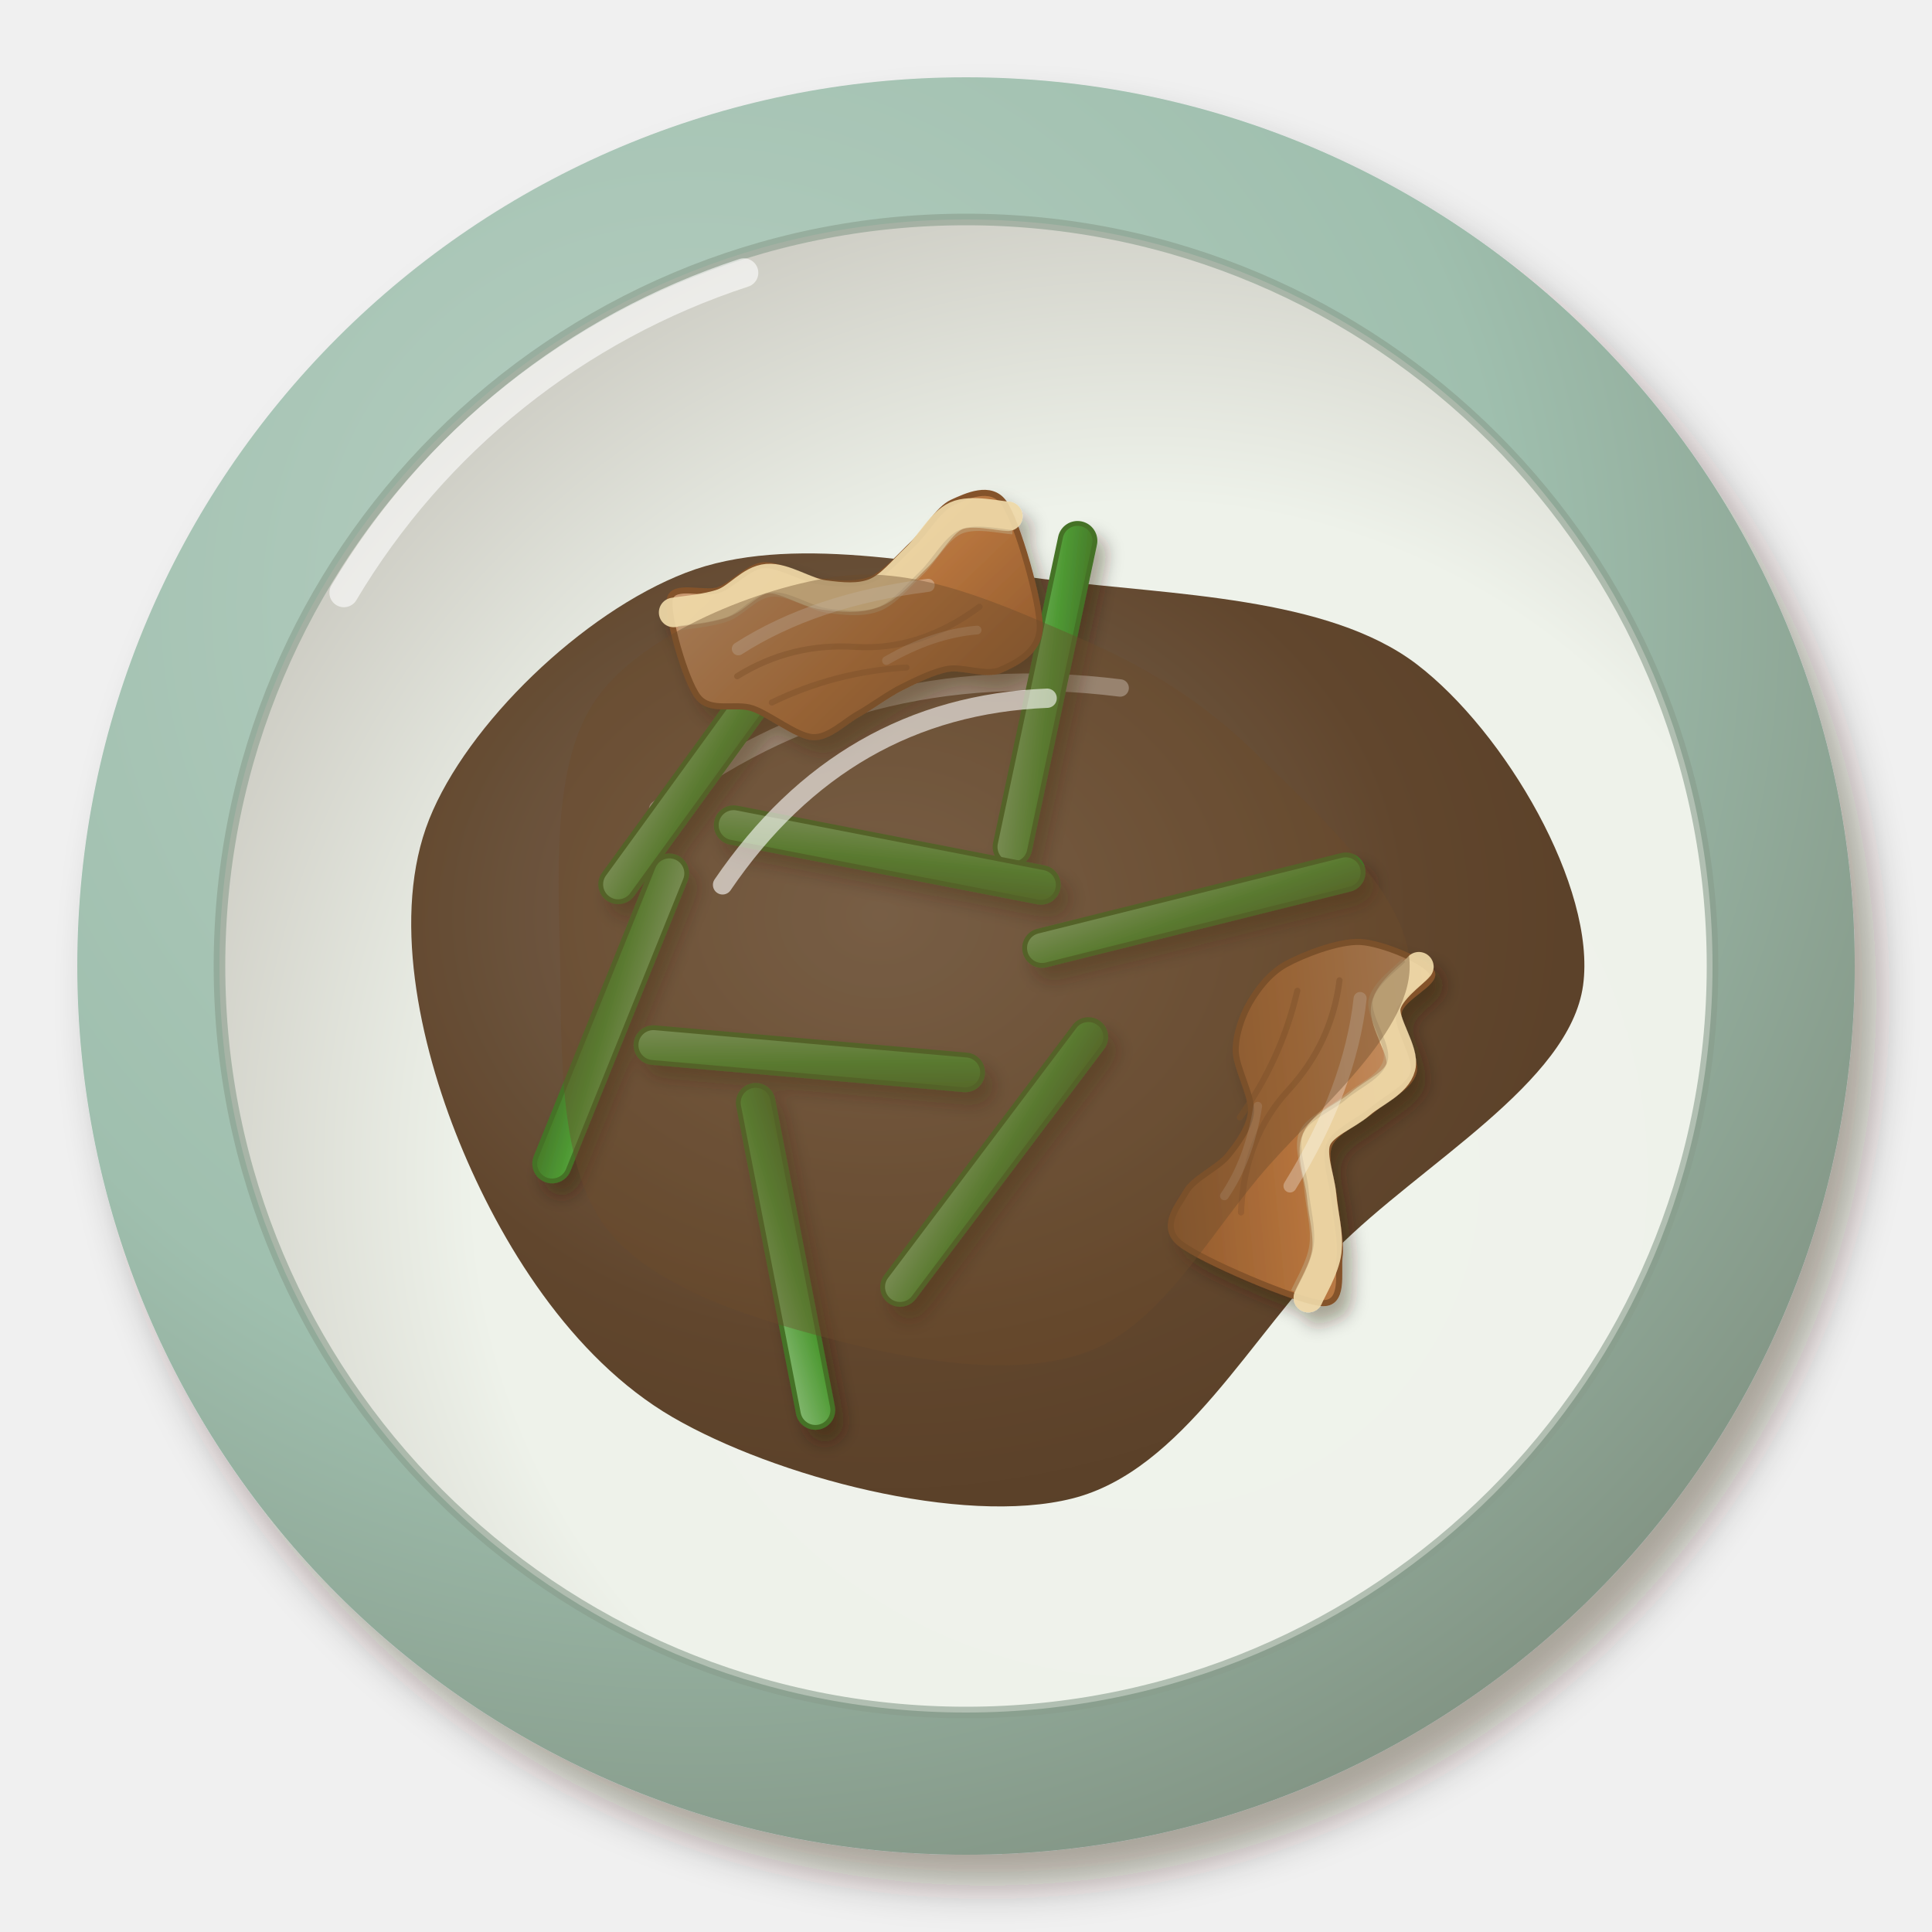
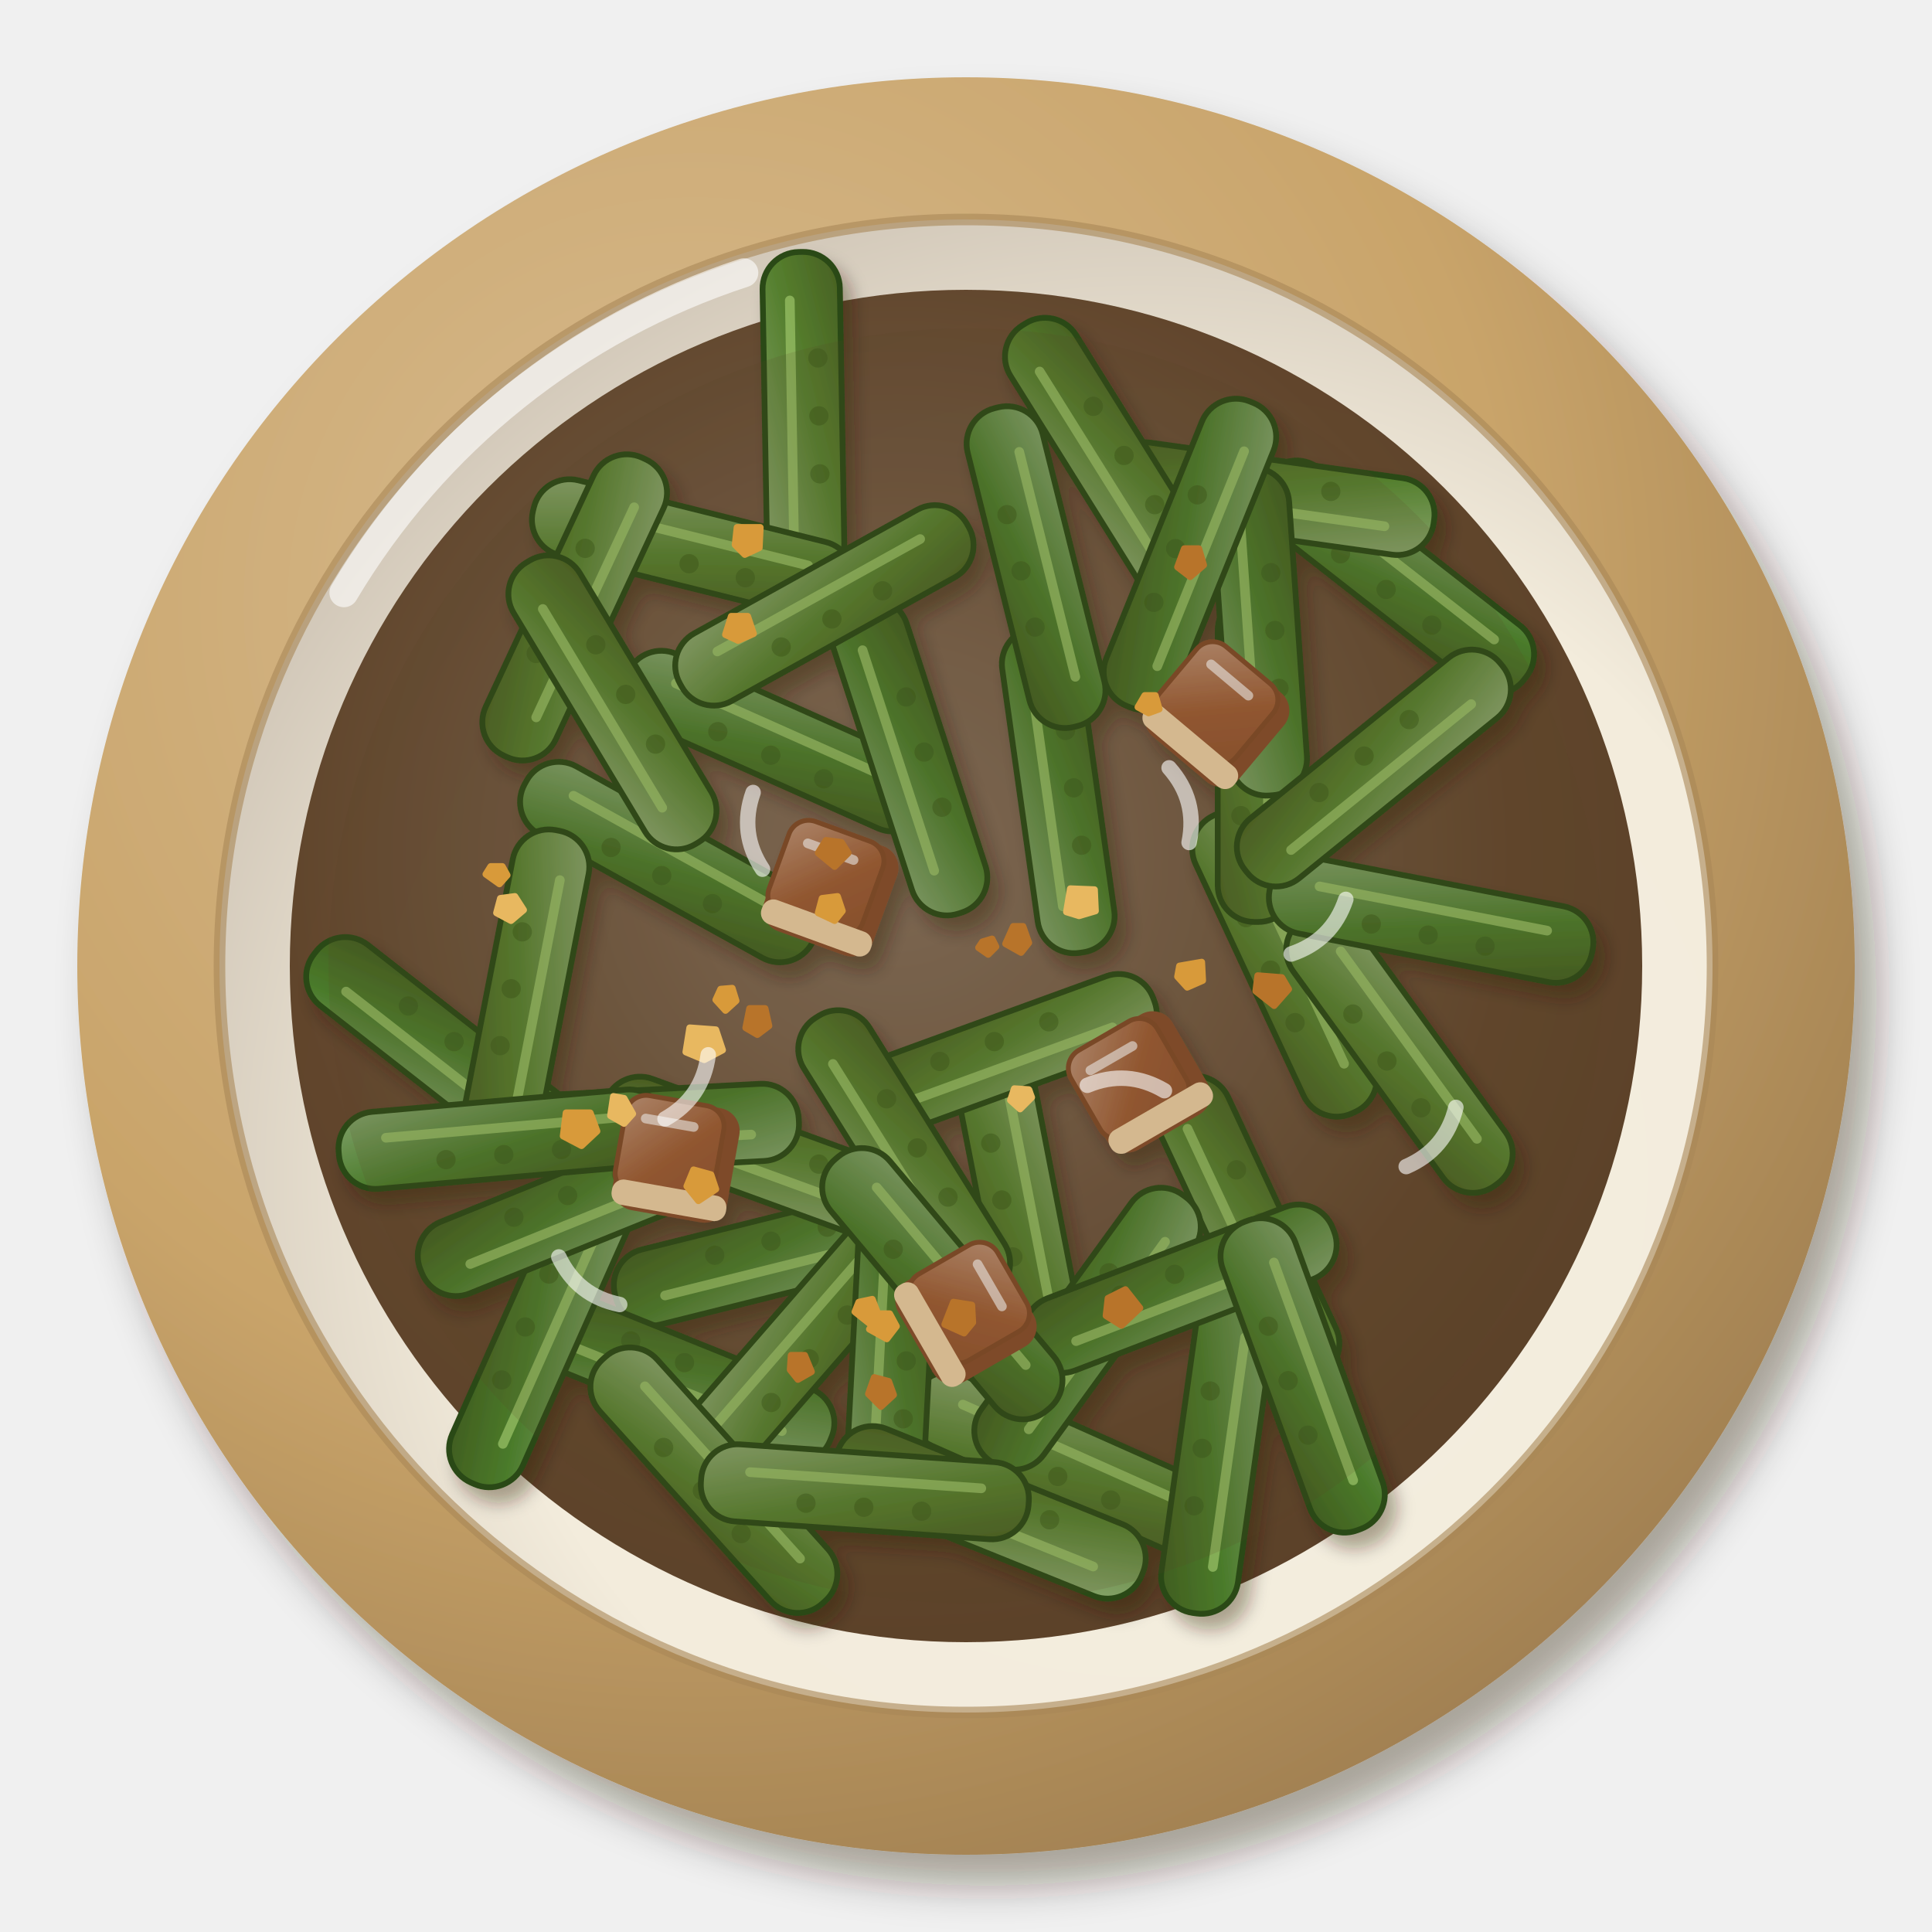
<svg xmlns="http://www.w3.org/2000/svg" viewBox="0 0 200 200" width="400" height="400">
  <defs>
    <filter id="ph_adobong_sitaw-1" x="-30%" y="-30%" width="160%" height="160%">
      <feDropShadow dx="2.24" dy="3.2" stdDeviation="2.08" flood-color="#2b1607" flood-opacity=".36" />
    </filter>
    <radialGradient id="ph_adobong_sitaw-2" cx="0.35" cy="0.3" r=".75">
-       <stop offset="0" stop-color="#b7cfc2" />
-       <stop offset=".6" stop-color="#9fbfae" />
-       <stop offset="1" stop-color="#829484" />
+       <stop offset="0" stop-color="#d7bb8f" />
+       <stop offset=".6" stop-color="#c9a46a" />
+       <stop offset="1" stop-color="#a18051" />
    </radialGradient>
    <radialGradient id="ph_adobong_sitaw-3" cx="0.62" cy="0.64" r=".75">
-       <stop offset="0" stop-color="#f0f3ec" />
-       <stop offset=".6" stop-color="#eef2ea" />
-       <stop offset="1" stop-color="#c3c1b8" />
+       <stop offset="0" stop-color="#f4eee0" />
+       <stop offset=".6" stop-color="#f3ecdc" />
+       <stop offset="1" stop-color="#c7bcad" />
    </radialGradient>
-     <radialGradient id="ph_adobong_sitaw-4" cx="0.4" cy="0.38" r=".75">
-       <stop offset="0" stop-color="#7b6550" />
+     <radialGradient id="ph_adobong_sitaw-4" cx="0.45" cy="0.42" r=".75">
+       <stop offset="0" stop-color="#7e6854" />
      <stop offset=".6" stop-color="#5a3e24" />
-       <stop offset="1" stop-color="#4f351d" />
+       <stop offset="1" stop-color="#4e341d" />
    </radialGradient>
    <filter id="ph_adobong_sitaw-5" x="-30%" y="-30%" width="160%" height="160%">
      <feDropShadow dx="0.98" dy="1.4" stdDeviation="0.91" flood-color="#2b1607" flood-opacity=".36" />
    </filter>
-     <linearGradient id="ph_adobong_sitaw-6" x1="0" y1="0" x2="1" y2="1">
-       <stop offset="0" stop-color="#84b871" />
-       <stop offset=".55" stop-color="#4f9a34" />
-       <stop offset="1" stop-color="#467929" />
+     <linearGradient id="ph_adobong_sitaw-7" x1="0" y1="0" x2="1" y2="1">
+       <stop offset="0" stop-color="#88a56d" />
+       <stop offset=".55" stop-color="#557f2e" />
+       <stop offset="1" stop-color="#485f22" />
    </linearGradient>
-     <linearGradient id="ph_adobong_sitaw-7" x1="0" y1="0" x2="1" y2="1">
-       <stop offset="0" stop-color="#cb9d77" />
-       <stop offset=".55" stop-color="#b5733c" />
-       <stop offset="1" stop-color="#8b572c" />
+     <g id="ph_adobong_sitaw-6">
+       <rect x="-17" y="-4" width="34" height="8" rx="3.8" fill="url(#ph_adobong_sitaw-7)" stroke="#2a4a16" stroke-width=".6" />
+       <path d="M-12,-1.2 L12,-1.2" stroke="#9cc46a" stroke-width="1" stroke-linecap="round" opacity=".7" />
+       <path d="M-6,1.6 L-6,1.6 M0,1.6 L0,1.6 M6,1.6 L6,1.6" stroke="#3a5a1a" stroke-width="2" stroke-linecap="round" opacity=".5" />
+     </g>
+     <linearGradient id="ph_adobong_sitaw-9" x1="0" y1="0" x2="1" y2="1">
+       <stop offset="0" stop-color="#80a26a" />
+       <stop offset=".55" stop-color="#4a7a2a" />
+       <stop offset="1" stop-color="#405b1f" />
+     </linearGradient>
+     <g id="ph_adobong_sitaw-8">
+       <rect x="-17" y="-4" width="34" height="8" rx="3.8" fill="url(#ph_adobong_sitaw-9)" stroke="#2a4a16" stroke-width=".6" />
+       <path d="M-12,-1.2 L12,-1.2" stroke="#9cc46a" stroke-width="1" stroke-linecap="round" opacity=".7" />
+       <path d="M-6,1.6 L-6,1.6 M0,1.6 L0,1.6 M6,1.6 L6,1.6" stroke="#3a5a1a" stroke-width="2" stroke-linecap="round" opacity=".5" />
+     </g>
+     <linearGradient id="ph_adobong_sitaw-10" x1="0" y1="0" x2="1" y2="1">
+       <stop offset="0" stop-color="#ba8f74" />
+       <stop offset=".55" stop-color="#9a5a32" />
+       <stop offset="1" stop-color="#8d522d" />
    </linearGradient>
  </defs>
  <g filter="url(#ph_adobong_sitaw-1)">
    <circle cx="100" cy="100" r="92" fill="url(#ph_adobong_sitaw-2)" />
  </g>
  <circle cx="100" cy="100" r="77.28" fill="url(#ph_adobong_sitaw-3)" />
-   <circle cx="100" cy="100" r="77.28" fill="none" stroke="#889d8c" stroke-width="1.2" opacity=".6" />
+   <circle cx="100" cy="100" r="77.28" fill="none" stroke="#a98756" stroke-width="1.2" opacity=".6" />
  <path d="M35.6,61.36 A75.44,75.44 0 0 1 77,28.24" stroke="#fff" stroke-width="3" fill="none" stroke-linecap="round" opacity=".6" />
-   <path transform="translate(100 102)" d="M63.88,0C62.49,10.1 47.12,18.47 38.31,27.33C29.5,36.18 22.47,50.22 11.02,53.12C-0.43,56.01 -19.79,50.85 -30.37,44.71C-40.94,38.56 -48.25,26.54 -52.45,16.23C-56.65,5.91 -59.48,-7.37 -55.57,-17.19C-51.66,-27.01 -39.72,-38.58 -29.01,-42.71C-18.3,-46.84 -3.9,-43.55 8.71,-41.97C21.31,-40.4 37.43,-40.25 46.63,-33.26C55.82,-26.26 65.26,-10.1 63.88,0Z" fill="url(#ph_adobong_sitaw-4)" opacity="0.95" />
-   <path transform="translate(100 102)" d="M-31.92,-18.24 Q-11.4,-34.2 15.96,-30.78" stroke="#fff" stroke-width="1.8" fill="none" stroke-linecap="round" opacity=".5" />
+   <circle cx="100" cy="100" r="70" fill="url(#ph_adobong_sitaw-4)" opacity="0.95" />
  <g filter="url(#ph_adobong_sitaw-5)">
-     <g transform="translate(63.22 105.43) rotate(112)">
-       <rect x="-18" y="-1.8" width="36" height="3.6" rx="1.8" fill="url(#ph_adobong_sitaw-6)" stroke="#447226" stroke-width=".5" />
+     <use href="#ph_adobong_sitaw-6" transform="translate(110.15 151.38) rotate(24)" />
+     <use href="#ph_adobong_sitaw-8" transform="translate(69.28 89.24) rotate(29)" />
+     <use href="#ph_adobong_sitaw-6" transform="translate(129.09 127.22) rotate(245)" />
+     <use href="#ph_adobong_sitaw-8" transform="translate(126.03 150.16) rotate(98)" />
+     <use href="#ph_adobong_sitaw-6" transform="translate(83.17 43.08) rotate(269)" />
+     <use href="#ph_adobong_sitaw-8" transform="translate(46.02 109.09) rotate(218)" />
+     <use href="#ph_adobong_sitaw-6" transform="translate(105.28 123.92) rotate(79)" />
+     <use href="#ph_adobong_sitaw-8" transform="translate(144.48 59.76) rotate(38)" />
+     <use href="#ph_adobong_sitaw-6" transform="translate(103.48 109.33) rotate(160)" />
+     <use href="#ph_adobong_sitaw-8" transform="translate(80.2 130.04) rotate(166)" />
+     <use href="#ph_adobong_sitaw-6" transform="translate(71.72 56.8) rotate(14)" />
+     <use href="#ph_adobong_sitaw-8" transform="translate(80.44 76.72) rotate(24)" />
+     <use href="#ph_adobong_sitaw-6" transform="translate(132.98 99.75) rotate(65)" />
+     <use href="#ph_adobong_sitaw-8" transform="translate(112.58 137.55) rotate(126)" />
+     <use href="#ph_adobong_sitaw-6" transform="translate(130.06 78.44) rotate(90)" />
+     <use href="#ph_adobong_sitaw-8" transform="translate(70.26 142.54) rotate(202)" />
+     <use href="#ph_adobong_sitaw-6" transform="translate(82.56 139.61) rotate(311)" />
+     <use href="#ph_adobong_sitaw-8" transform="translate(109.55 81.78) rotate(262)" />
+     <use href="#ph_adobong_sitaw-6" transform="translate(144.87 108.89) rotate(54)" />
+     <use href="#ph_adobong_sitaw-8" transform="translate(148.15 95.23) rotate(11)" />
+     <use href="#ph_adobong_sitaw-6" transform="translate(78.58 119.96) rotate(200)" />
+     <use href="#ph_adobong_sitaw-8" transform="translate(92.22 140.8) rotate(273)" />
+     <use href="#ph_adobong_sitaw-6" transform="translate(73.9 153.23) rotate(48)" />
+     <use href="#ph_adobong_sitaw-8" transform="translate(94.14 78.35) rotate(252)" />
+     <use href="#ph_adobong_sitaw-6" transform="translate(131.6 51.62) rotate(188)" />
+     <use href="#ph_adobong_sitaw-8" transform="translate(122.17 133.41) rotate(159)" />
+     <use href="#ph_adobong_sitaw-6" transform="translate(59.49 62.88) rotate(115)" />
+     <use href="#ph_adobong_sitaw-8" transform="translate(134.85 142.38) rotate(70)" />
+     <use href="#ph_adobong_sitaw-6" transform="translate(102.49 156.56) rotate(202)" />
+     <use href="#ph_adobong_sitaw-8" transform="translate(55.84 138.02) rotate(114)" />
+     <use href="#ph_adobong_sitaw-6" transform="translate(89.53 154.43) rotate(4)" />
+     <use href="#ph_adobong_sitaw-8" transform="translate(107.25 58.71) rotate(76)" />
+     <use href="#ph_adobong_sitaw-6" transform="translate(93.6 119.68) rotate(238)" />
+     <use href="#ph_adobong_sitaw-8" transform="translate(65.72 116.88) rotate(177)" />
+     <use href="#ph_adobong_sitaw-6" transform="translate(115 48) rotate(238)" />
+     <use href="#ph_adobong_sitaw-8" transform="translate(59.36 125.24) rotate(158)" />
+     <use href="#ph_adobong_sitaw-6" transform="translate(54.49 102.66) rotate(101)" />
+     <use href="#ph_adobong_sitaw-8" transform="translate(130.38 65.38) rotate(266)" />
+     <use href="#ph_adobong_sitaw-6" transform="translate(142.22 79.51) rotate(141)" />
+     <use href="#ph_adobong_sitaw-8" transform="translate(97.55 132.89) rotate(50)" />
+     <use href="#ph_adobong_sitaw-6" transform="translate(85.34 62.67) rotate(331)" />
+     <use href="#ph_adobong_sitaw-8" transform="translate(123.18 57.39) rotate(112)" />
+     <use href="#ph_adobong_sitaw-6" transform="translate(63.4 72.71) rotate(239)" />
+     <use href="#ph_adobong_sitaw-8" transform="translate(52.01 117.93) rotate(355)" />
+     <g transform="translate(86 92) rotate(20)">
+       <rect x="-6" y="-6" width="12" height="12" rx="2.4" fill="#844c29" />
+       <rect x="-6" y="-6" width="10.32" height="10.32" rx="2.16" fill="url(#ph_adobong_sitaw-10)" stroke="#7e4927" stroke-width=".5" />
+       <rect x="-6" y="3" width="12" height="2.64" rx="1.2" fill="#e8cba0" />
+       <path d="M-3.84,-3.6 L1.2,-3.6" stroke="#fff" stroke-width="1" stroke-linecap="round" opacity=".6" />
    </g>
-     <g transform="translate(102.92 120.29) rotate(307)">
-       <rect x="-18" y="-1.8" width="36" height="3.6" rx="1.8" fill="url(#ph_adobong_sitaw-6)" stroke="#447226" stroke-width=".5" />
+     <g transform="translate(118 112) rotate(-30)">
+       <rect x="-6" y="-6" width="12" height="12" rx="2.4" fill="#844c29" />
+       <rect x="-6" y="-6" width="10.32" height="10.32" rx="2.16" fill="url(#ph_adobong_sitaw-10)" stroke="#7e4927" stroke-width=".5" />
+       <rect x="-6" y="3" width="12" height="2.64" rx="1.2" fill="#e8cba0" />
+       <path d="M-3.84,-3.6 L1.2,-3.6" stroke="#fff" stroke-width="1" stroke-linecap="round" opacity=".6" />
    </g>
-     <g transform="translate(108.18 71.83) rotate(282)">
-       <rect x="-18" y="-1.8" width="36" height="3.6" rx="1.8" fill="url(#ph_adobong_sitaw-6)" stroke="#447226" stroke-width=".5" />
+     <g transform="translate(100 136) rotate(60)">
+       <rect x="-6" y="-6" width="12" height="12" rx="2.4" fill="#844c29" />
+       <rect x="-6" y="-6" width="10.32" height="10.32" rx="2.16" fill="url(#ph_adobong_sitaw-10)" stroke="#7e4927" stroke-width=".5" />
+       <rect x="-6" y="3" width="12" height="2.64" rx="1.2" fill="#e8cba0" />
+       <path d="M-3.84,-3.6 L1.2,-3.6" stroke="#fff" stroke-width="1" stroke-linecap="round" opacity=".6" />
    </g>
-     <g transform="translate(123.59 94.22) rotate(346)">
-       <rect x="-18" y="-1.8" width="36" height="3.6" rx="1.8" fill="url(#ph_adobong_sitaw-6)" stroke="#447226" stroke-width=".5" />
+     <g transform="translate(70 120) rotate(10)">
+       <rect x="-6" y="-6" width="12" height="12" rx="2.4" fill="#844c29" />
+       <rect x="-6" y="-6" width="10.32" height="10.32" rx="2.16" fill="url(#ph_adobong_sitaw-10)" stroke="#7e4927" stroke-width=".5" />
+       <rect x="-6" y="3" width="12" height="2.64" rx="1.2" fill="#e8cba0" />
+       <path d="M-3.84,-3.6 L1.2,-3.6" stroke="#fff" stroke-width="1" stroke-linecap="round" opacity=".6" />
    </g>
-     <g transform="translate(91.85 88.51) rotate(11)">
-       <rect x="-18" y="-1.8" width="36" height="3.6" rx="1.8" fill="url(#ph_adobong_sitaw-6)" stroke="#447226" stroke-width=".5" />
-     </g>
-     <g transform="translate(73.51 78.44) rotate(306)">
-       <rect x="-18" y="-1.8" width="36" height="3.6" rx="1.8" fill="url(#ph_adobong_sitaw-6)" stroke="#447226" stroke-width=".5" />
-     </g>
-     <g transform="translate(83.78 109.6) rotate(5)">
-       <rect x="-18" y="-1.8" width="36" height="3.6" rx="1.8" fill="url(#ph_adobong_sitaw-6)" stroke="#447226" stroke-width=".5" />
-     </g>
-     <g transform="translate(81.32 130.06) rotate(259)">
-       <rect x="-18" y="-1.8" width="36" height="3.6" rx="1.8" fill="url(#ph_adobong_sitaw-6)" stroke="#447226" stroke-width=".5" />
-     </g>
-     <g transform="translate(134.22 114.26) rotate(113) scale(0.9)">
-       <path d="M-20,-8.39C-19.14,-9.47 -16,-6.31 -14.29,-6.7C-12.57,-7.09 -10.29,-10.73 -8.57,-10.98C-6.86,-11.23 -4.57,-9.21 -2.86,-8.36C-1.14,-7.51 1.14,-5.31 2.86,-5.31C4.57,-5.31 6.86,-7.44 8.57,-8.36C10.29,-9.28 12.57,-10.96 14.29,-11.44C16,-11.92 19.14,-14.19 20,-11.56C20.86,-8.93 20.86,3.21 20,6.11C19.14,9 16,7.92 14.29,7.74C12.57,7.57 10.29,5.42 8.57,4.93C6.86,4.44 4.57,3.89 2.86,4.48C1.14,5.06 -1.14,8.06 -2.86,8.82C-4.57,9.57 -6.86,9.71 -8.57,9.5C-10.29,9.29 -12.57,8.75 -14.29,7.4C-16,6.06 -19.14,2.88 -20,0.51C-20.86,-1.86 -20.86,-7.3 -20,-8.39Z" fill="url(#ph_adobong_sitaw-7)" stroke="#845229" stroke-width=".7" />
-       <path d="M-20,-6.79C-19.05,-6.51 -16.19,-4.67 -14.29,-5.1C-12.38,-5.54 -10.48,-9.1 -8.57,-9.38C-6.67,-9.66 -4.76,-7.71 -2.86,-6.76C-0.95,-5.82 0.95,-3.71 2.86,-3.71C4.76,-3.71 6.67,-5.73 8.57,-6.76C10.48,-7.78 12.38,-9.31 14.29,-9.84C16.19,-10.38 19.05,-9.94 20,-9.96" stroke="#efd9a8" stroke-width="3.4" fill="none" stroke-linecap="round" opacity=".92" />
-       <path d="M-20,-6.79C-19.05,-6.51 -16.19,-4.67 -14.29,-5.1C-12.38,-5.54 -10.48,-9.1 -8.57,-9.38C-6.67,-9.66 -4.76,-7.71 -2.86,-6.76C-0.95,-5.82 0.95,-3.71 2.86,-3.71C4.76,-3.71 6.67,-5.73 8.57,-6.76C10.48,-7.78 12.38,-9.31 14.29,-9.84C16.19,-10.38 19.05,-9.94 20,-9.96" stroke="#bea880" stroke-width=".5" fill="none" transform="translate(0 1.9)" opacity=".5" />
-       <path d="M-15,1 Q-8,-1 -1,1.5 T14,1 M-12,5 Q-4,3.6 4,5.4" stroke="#845229" stroke-width=".7" fill="none" stroke-linecap="round" opacity=".45" />
-       <path d="M-14,-2 Q-4,-5 9,-3" stroke="#fff" stroke-width="1.5" fill="none" stroke-linecap="round" opacity="0.3" />
-       <path d="M2,4 Q8,2.5 13,3.5" stroke="#fff" stroke-width="1" fill="none" stroke-linecap="round" opacity="0.18" />
-     </g>
-     <g transform="translate(89.04 65.42) rotate(344) scale(0.9)">
-       <path d="M-20,-9.67C-19.14,-11.33 -16,-9 -14.29,-9.12C-12.57,-9.23 -10.29,-10.79 -8.57,-10.44C-6.86,-10.1 -4.57,-7.6 -2.86,-6.85C-1.14,-6.1 1.14,-5.28 2.86,-5.45C4.57,-5.63 6.86,-7.14 8.57,-8.03C10.29,-8.92 12.57,-11.14 14.29,-11.39C16,-11.64 19.14,-12.2 20,-9.71C20.86,-7.21 20.86,2.48 20,5.23C19.14,7.98 16,8.4 14.29,8.65C12.57,8.89 10.29,7.06 8.57,6.87C6.86,6.69 4.57,7.11 2.86,7.43C1.14,7.75 -1.14,8.61 -2.86,9.02C-4.57,9.42 -6.86,10.73 -8.57,10.13C-10.29,9.54 -12.57,6.28 -14.29,5.06C-16,3.84 -19.14,4.21 -20,2C-20.86,-0.21 -20.86,-8 -20,-9.67Z" fill="url(#ph_adobong_sitaw-7)" stroke="#845229" stroke-width=".7" />
-       <path d="M-20,-8.07C-19.05,-7.97 -16.19,-7.39 -14.29,-7.52C-12.38,-7.65 -10.48,-9.22 -8.57,-8.84C-6.67,-8.47 -4.76,-6.08 -2.86,-5.25C-0.95,-4.42 0.95,-3.66 2.86,-3.85C4.76,-4.05 6.67,-5.44 8.57,-6.43C10.48,-7.42 12.38,-9.51 14.29,-9.79C16.19,-10.07 19.05,-8.39 20,-8.11" stroke="#efd9a8" stroke-width="3.4" fill="none" stroke-linecap="round" opacity=".92" />
-       <path d="M-20,-8.07C-19.05,-7.97 -16.19,-7.39 -14.29,-7.52C-12.38,-7.65 -10.48,-9.22 -8.57,-8.84C-6.67,-8.47 -4.76,-6.08 -2.86,-5.25C-0.95,-4.42 0.95,-3.66 2.86,-3.85C4.76,-4.05 6.67,-5.44 8.57,-6.43C10.48,-7.42 12.38,-9.51 14.29,-9.79C16.19,-10.07 19.05,-8.39 20,-8.11" stroke="#bea880" stroke-width=".5" fill="none" transform="translate(0 1.9)" opacity=".5" />
-       <path d="M-15,1 Q-8,-1 -1,1.5 T14,1 M-12,5 Q-4,3.6 4,5.4" stroke="#845229" stroke-width=".7" fill="none" stroke-linecap="round" opacity=".45" />
-       <path d="M-14,-2 Q-4,-5 9,-3" stroke="#fff" stroke-width="1.5" fill="none" stroke-linecap="round" opacity="0.3" />
-       <path d="M2,4 Q8,2.5 13,3.5" stroke="#fff" stroke-width="1" fill="none" stroke-linecap="round" opacity="0.18" />
+     <g transform="translate(126 74) rotate(40)">
+       <rect x="-6" y="-6" width="12" height="12" rx="2.4" fill="#844c29" />
+       <rect x="-6" y="-6" width="10.32" height="10.32" rx="2.16" fill="url(#ph_adobong_sitaw-10)" stroke="#7e4927" stroke-width=".5" />
+       <rect x="-6" y="3" width="12" height="2.64" rx="1.2" fill="#e8cba0" />
+       <path d="M-3.84,-3.6 L1.2,-3.6" stroke="#fff" stroke-width="1" stroke-linecap="round" opacity=".6" />
    </g>
  </g>
-   <path transform="translate(100 100)" d="M45.93,0C45.94,7.31 35.73,15.33 30.23,21.96C24.73,28.6 20.08,36.97 12.93,39.8C5.78,42.63 -4.29,41.07 -12.66,38.95C-21.02,36.83 -32.39,33.58 -37.28,27.08C-42.17,20.59 -41.86,9.14 -42.01,0C-42.17,-9.14 -43.02,-21.03 -38.2,-27.75C-33.38,-34.48 -21.33,-39.27 -13.11,-40.35C-4.89,-41.43 3.91,-37.31 11.12,-34.23C18.33,-31.15 24.33,-27.6 30.13,-21.89C35.94,-16.19 45.91,-7.31 45.93,0Z" fill="#6b4a2a" opacity="0.4" />
-   <path transform="translate(100 100)" d="M-25.2,-8.4 Q-12.6,-26.88 8.4,-27.72" stroke="#fff" stroke-width="2" fill="none" stroke-linecap="round" opacity=".6" />
+   <circle cx="100" cy="100" r="66" fill="#5a3e24" opacity="0.14" />
+   <path d="M92.8,137.3L91.8,138.6L90,137.6L91.2,136L92.1,136ZM74.1,123.1L72.3,124.3L71.1,122.8L71.8,121.1L73.6,121.6ZM61.8,117.1L60.2,118.6L58.3,117.6L58.6,115.2L61.1,115.2ZM78,65.6L76.4,66.3L75.1,65.7L75.7,63.8L77.4,63.8ZM52.5,90.6L51.7,91.5L50.3,90.5L50.8,89.7L52,89.7ZM124.5,101.5L122.9,102.2L121.9,101.1L122.1,100L124.4,99.6ZM87.2,94.3L86.4,95.3L84.7,94.5L85.1,93L86.7,92.8ZM120,73.4L118.9,73.8L117.8,73.2L118.5,72L119.6,72ZM76.2,103.6L75.1,104.6L74.1,103.5L74.6,102.4L75.8,102.3ZM90.8,135.8L90,137L88.5,135.8L88.9,134.8L90.3,134.5ZM78.6,56.7L77.1,57.4L76.1,56.4L76.3,54.6L78.7,54.6Z" fill="#d89a3a" stroke="#d89a3a" stroke-width=".7" stroke-linejoin="round" />
+   <path d="M92.5,144.4L91.2,145.6L89.9,144.3L90.5,142.6L92,143ZM100.7,136.9L99.8,138L97.8,137.1L98.7,134.8L100.6,135.1ZM133.4,102.4L131.9,104.1L130,102.6L130.2,101L132.7,101.2ZM87.8,88.3L86.4,89.7L84.7,88.3L85.5,87L87.1,87.2ZM118,135.4L116.1,137.2L114.5,136.2L114.7,134.4L116.5,133.5ZM106.5,97.6L105.7,98.6L104.1,97.7L104.9,95.9L105.9,95.9ZM124.6,58.5L123.2,59.7L121.9,58.7L122.6,56.8L124.1,56.8ZM84,142L82.6,142.8L81.8,141.8L81.9,140.3L83.3,140.3ZM79.6,106.2L78.4,107.1L77.2,106.4L77.6,104.4L79.2,104.4ZM103.1,98L102.3,98.8L101.3,98.1L101.7,97.5L102.7,97.2Z" fill="#b8742a" stroke="#b8742a" stroke-width=".7" stroke-linejoin="round" />
+   <path d="M106.8,113.6L105.6,114.8L104.6,113.9L105,112.7L106.5,112.8ZM65.5,115.3L64.6,116.3L63.2,115.5L63.5,113.5L64.6,113.7ZM74.8,108.7L72.9,109.7L71,108.9L71.4,106.4L74.1,106.6ZM54.2,94.2L52.9,95.3L51.4,94.5L51.8,93L53.3,92.8ZM113.4,94.3L111.7,94.8L110.4,94.4L110.8,92L113.3,92.1Z" fill="#e8b860" stroke="#e8b860" stroke-width=".7" stroke-linejoin="round" />
+   <path transform="translate(136.49 95.93) rotate(135)" d="M-4,0 Q0,-2 4,0" stroke="#fff" stroke-width="1.6" fill="none" stroke-linecap="round" opacity="0.6" />
+   <path transform="translate(122.06 83.35) rotate(75)" d="M-4,0 Q0,-2 4,0" stroke="#fff" stroke-width="1.6" fill="none" stroke-linecap="round" opacity="0.6" />
+   <path transform="translate(61 132.58) rotate(218)" d="M-4,0 Q0,-2 4,0" stroke="#fff" stroke-width="1.6" fill="none" stroke-linecap="round" opacity="0.6" />
+   <path transform="translate(148.14 117.7) rotate(130)" d="M-4,0 Q0,-2 4,0" stroke="#fff" stroke-width="1.6" fill="none" stroke-linecap="round" opacity="0.6" />
+   <path transform="translate(78.45 86.01) rotate(263)" d="M-4,0 Q0,-2 4,0" stroke="#fff" stroke-width="1.6" fill="none" stroke-linecap="round" opacity="0.6" />
+   <path transform="translate(71.08 112.51) rotate(124)" d="M-4,0 Q0,-2 4,0" stroke="#fff" stroke-width="1.6" fill="none" stroke-linecap="round" opacity="0.6" />
+   <path transform="translate(116.55 112.63) rotate(4)" d="M-4,0 Q0,-2 4,0" stroke="#fff" stroke-width="1.6" fill="none" stroke-linecap="round" opacity="0.6" />
</svg>
